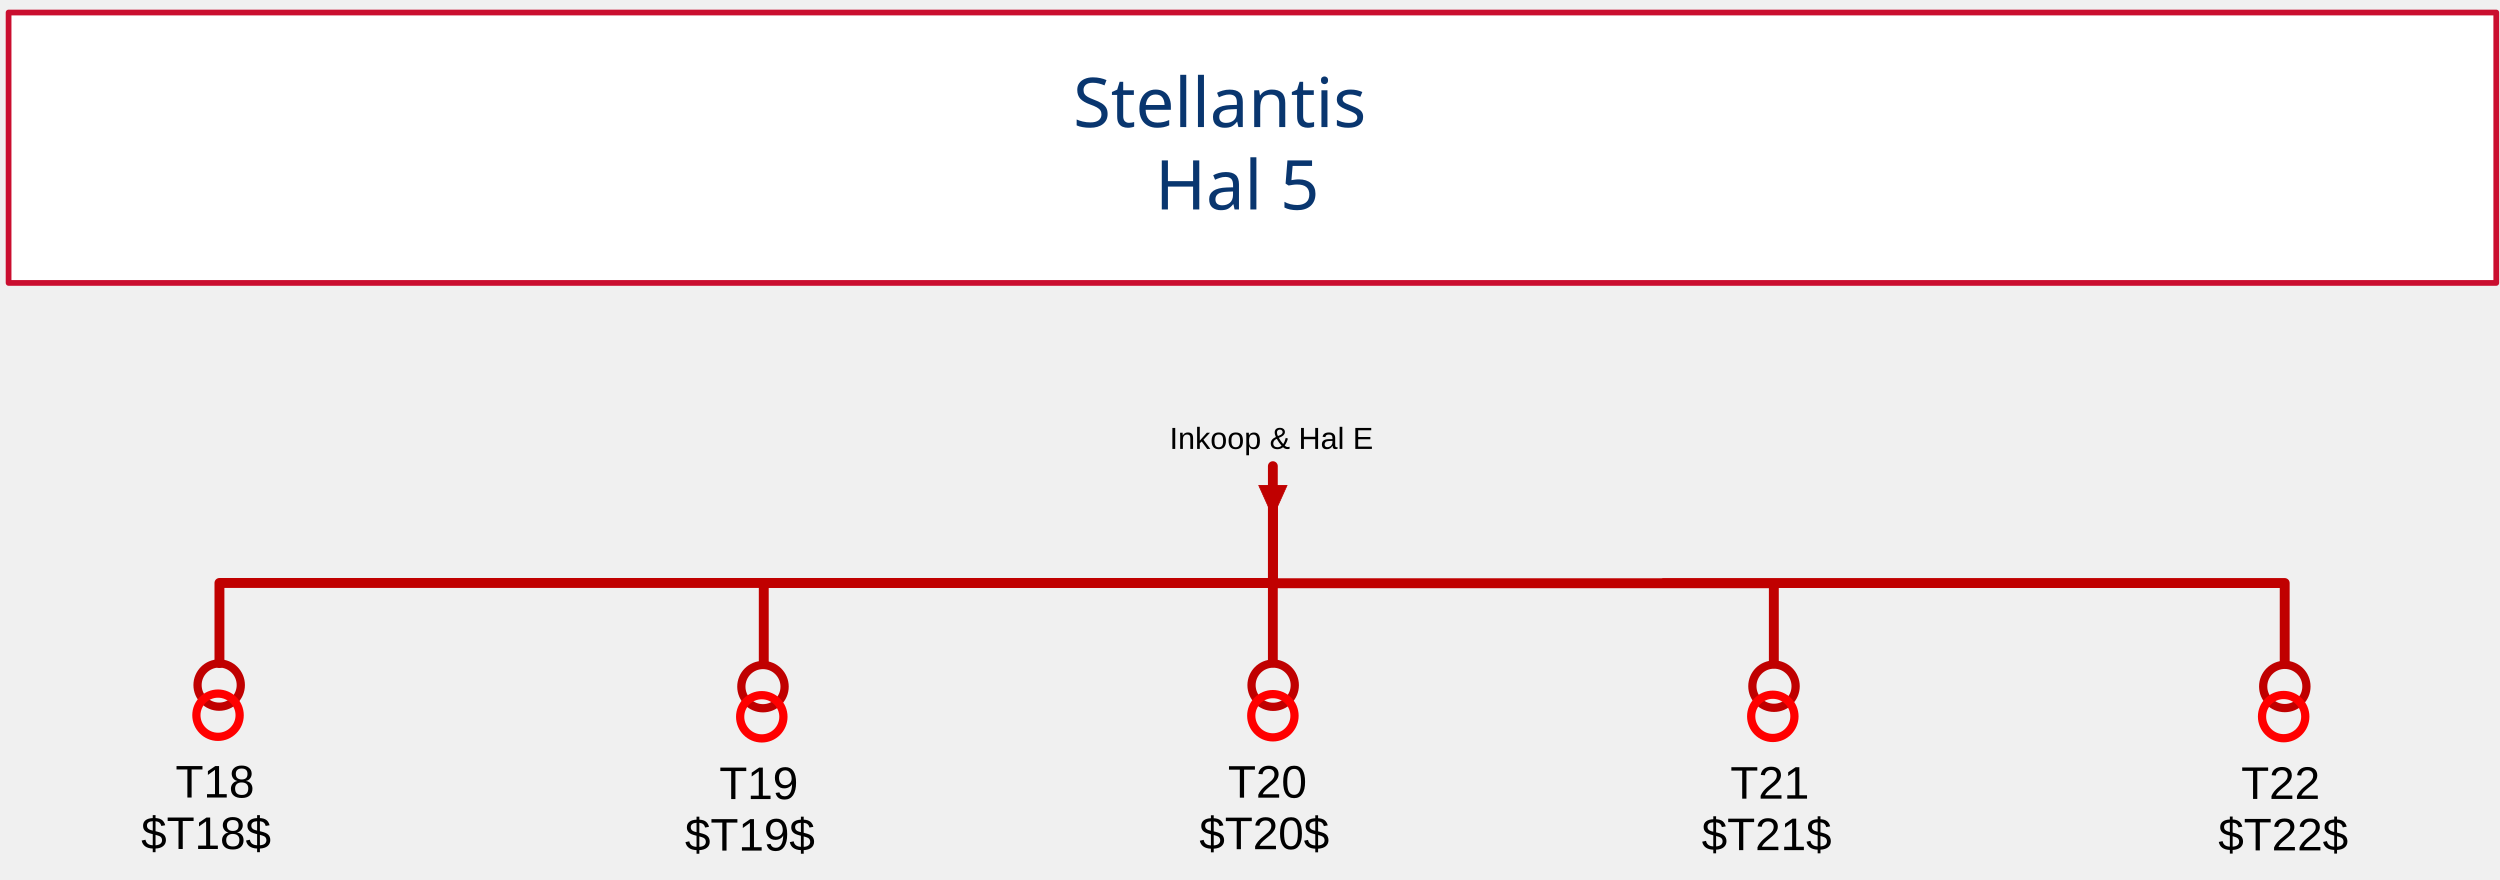
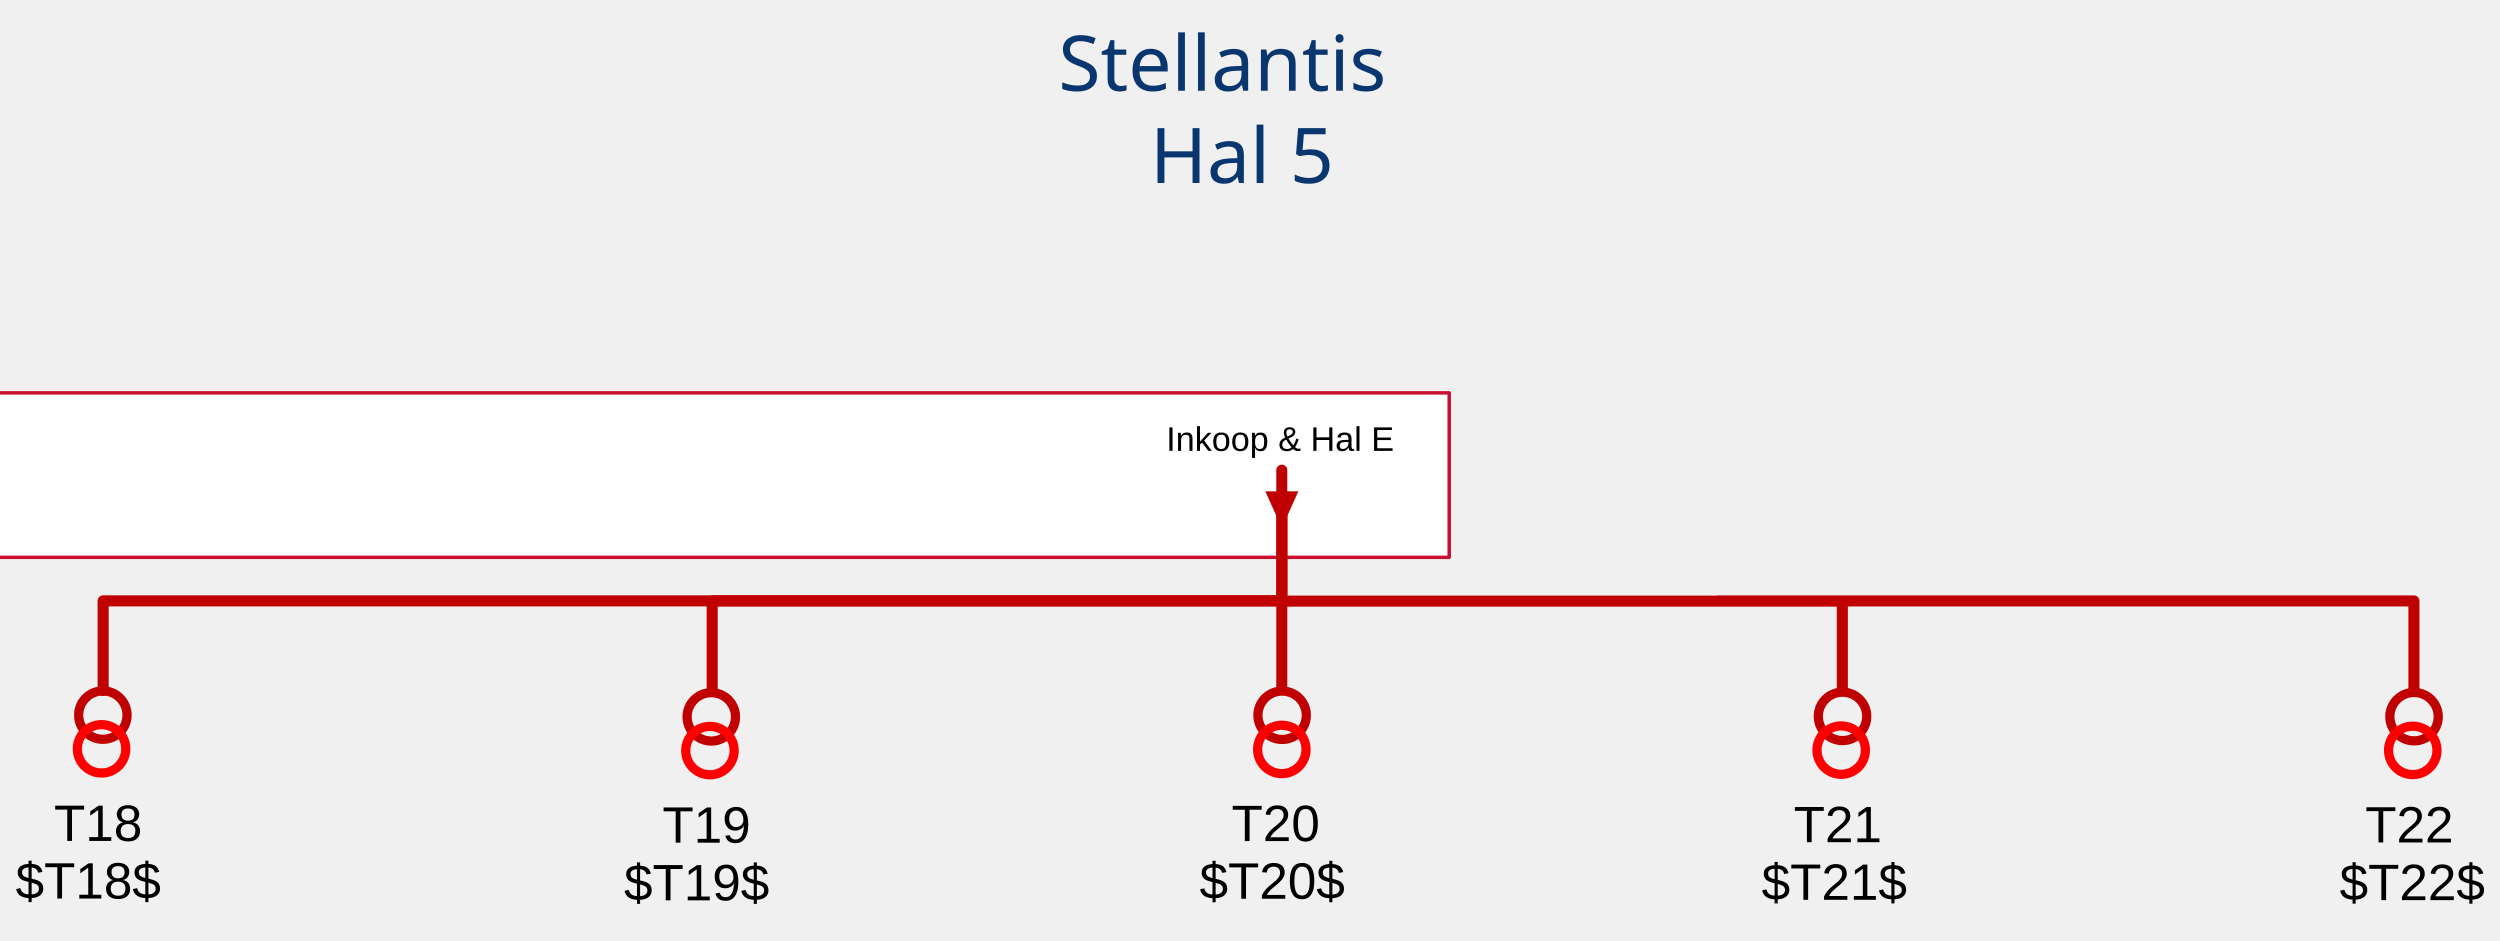
- <svg xmlns="http://www.w3.org/2000/svg" xmlns:xlink="http://www.w3.org/1999/xlink" width="873.6" height="307.2" color-interpolation-filters="sRGB" fill="none" fill-rule="evenodd" font-size="12" stroke-linecap="square" stroke-miterlimit="3" viewBox="0 0 655.2 230.4" overflow="visible" version="1.1" id="svg93">
+ <svg xmlns="http://www.w3.org/2000/svg" xmlns:xlink="http://www.w3.org/1999/xlink" width="1435.929" height="540.146" font-size="12" stroke-miterlimit="3" viewBox="0 0 1076.947 405.11" overflow="visible" version="1.1" id="svg93" style="font-size:12px;overflow:visible;color-interpolation-filters:sRGB;fill:none;fill-rule:evenodd;stroke-linecap:square;stroke-miterlimit:3">
  <style id="style2">.O{fill-opacity:0}.P{fill:#000}.Q{font-family:Arial}.R{font-size:0.667em}.S{stroke:#c00000}.T{fill:#fff}.U{stroke-linejoin:round}.V{stroke-width:2.16}.W{stroke:red}.X{stroke-linecap:round}</style>
  <defs id="defs9">
-     <path d="m2 1-2-1 2-1v2" id="A" />
-     <marker id="B" fill="#c00000" overflow="visible" orient="auto" refX="-4.333" fill-opacity="1" class="S">
-       <use transform="scale(-2.1667)" href="#A" stroke-opacity="1" stroke-width=".462" id="use5" />
+     <path d="M 2,1 0,0 2,-1 v 2" id="A" />
+     <marker id="B" overflow="visible" orient="auto" refX="-4.333" class="S" style="overflow:visible;fill:#c00000;fill-opacity:1;stroke:#c00000">
+       <use transform="scale(-2.1667)" href="#A" id="use5" style="stroke-width:0.462;stroke-opacity:1" x="0" y="0" width="100%" height="100%" />
    </marker>
-     <path id="C" d="M64.153-22.2h651.97v70.866H64.153z" />
+     <path id="C" d="m 64.153,-22.2 h 651.97 V 48.666 H 64.153 Z" />
    <symbol id="Merge">
-       <path d="m 35,35 80,0 -40,70 z" style="stroke-width:2" id="path6558" />
+       <path d="m 35,35 h 80 l -40,70 z" style="stroke-width:2" id="path6558" />
    </symbol>
  </defs>
-   <g transform="translate(-61.903,25.481)" id="g91">
+   <g transform="translate(-91.83109,191.4299)" id="g91">
    <g class="U" id="g15" style="stroke-linejoin:round">
      <use href="#C" class="T" id="use11" style="fill:#ffffff;stroke:#09366f;stroke-width:0.5" x="0" y="0" width="100%" height="100%" />
      <use href="#C" id="use13" style="stroke:#ca0e2f;stroke-width:1.5" x="0" y="0" width="100%" height="100%" />
    </g>
-     <text x="279" y="1149.72" font-size="1.5em" transform="translate(64.153,-1141.9)" id="text19" style="font-size:18px;font-family:'Arial Black';fill:#09366f">Stellantis<tspan x="300.48" dy="1.2em" font-size="1em" id="tspan17" style="font-size:18px">Hal 5</tspan>
+     <text x="547.743" y="-152.33" font-size="1.5em" id="text19" style="font-size:33.104px;font-family:'Arial Black';fill:#09366f;stroke-width:1.839">Stellantis<tspan x="587.246" dy="39.724" font-size="1em" id="tspan17" style="font-size:33.104px;stroke-width:1.839">Hal 5</tspan>
    </text>
-     <circle cx="-395.572" cy="154.1" r="5.669" transform="scale(-1,1)" class="O T" id="circle21" style="fill:#ffffff;fill-opacity:0;stroke:#c00000;stroke-width:2.16;stroke-linejoin:round" />
-     <path d="m 395.493,96.687 -0.001,51.41" class="X" id="path23" style="stroke:#c00000;stroke-width:2.578;stroke-linecap:round;stroke-linejoin:round" />
-     <circle style="fill:#ffffff;fill-opacity:0;stroke:#ff0000;stroke-width:2.16;stroke-linejoin:round" id="circle27" class="O T W" transform="scale(1,-1)" r="5.669" cy="-162.1" cx="395.5" />
-     <text x="368.42" y="92.17" class="P Q R" id="text31" style="font-size:8px;font-family:Arial;fill:#000000">Inkoop &amp; Hal E</text>
-     <text x="383.73" y="183.57" class="P Q R" id="text33" style="font-style:normal;font-variant:normal;font-weight:normal;font-stretch:normal;font-size:12px;font-family:Arial;-inkscape-font-specification:'Arial, Normal';font-variant-ligatures:normal;font-variant-caps:normal;font-variant-numeric:normal;font-feature-settings:normal;text-align:start;writing-mode:lr-tb;text-anchor:start;fill:#000000">T20</text>
-     <text x="376.23" y="197.07" class="P Q R" id="text35" style="font-style:normal;font-variant:normal;font-weight:normal;font-stretch:normal;font-size:12px;font-family:Arial;-inkscape-font-specification:'Arial, Normal';font-variant-ligatures:normal;font-variant-caps:normal;font-variant-numeric:normal;font-feature-settings:normal;text-align:start;writing-mode:lr-tb;text-anchor:start;fill:#000000">$T20$</text>
-     <g style="fill:#ffffff;fill-opacity:0;stroke-width:2.16;stroke-linejoin:round" id="g43" class="T U O" transform="translate(-41.18823,0.5735294)">
+     <circle cx="-644.147" cy="116.693" r="10.426" transform="scale(-1,1)" class="O T" id="circle21" style="fill:#ffffff;fill-opacity:0;stroke:#c00000;stroke-width:3.972;stroke-linejoin:round" />
+     <path d="m 644,11.106 -0.002,94.549" class="X" id="path23" style="stroke:#c00000;stroke-width:4.741;stroke-linecap:round;stroke-linejoin:round" />
+     <circle style="fill:#ffffff;fill-opacity:0;stroke:#ff0000;stroke-width:3.972;stroke-linejoin:round" id="circle27" class="O T W" transform="scale(1,-1)" r="10.426" cy="-131.406" cx="644.015" />
+     <text x="594.211" y="2.798" class="P Q R" id="text31" style="font-size:14.713px;font-family:Arial;fill:#000000;stroke-width:1.839">Inkoop &amp; Hal E</text>
+     <text x="622.368" y="170.891" class="P Q R" id="text33" style="font-style:normal;font-variant:normal;font-weight:normal;font-stretch:normal;font-size:22.069px;font-family:Arial;-inkscape-font-specification:'Arial, Normal';font-variant-ligatures:normal;font-variant-caps:normal;font-variant-numeric:normal;font-feature-settings:normal;text-align:start;writing-mode:lr-tb;text-anchor:start;fill:#000000;stroke-width:1.839">T20</text>
+     <text x="608.574" y="195.719" class="P Q R" id="text35" style="font-style:normal;font-variant:normal;font-weight:normal;font-stretch:normal;font-size:22.069px;font-family:Arial;-inkscape-font-specification:'Arial, Normal';font-variant-ligatures:normal;font-variant-caps:normal;font-variant-numeric:normal;font-feature-settings:normal;text-align:start;writing-mode:lr-tb;text-anchor:start;fill:#000000;stroke-width:1.839">$T20$</text>
+     <g style="fill:#ffffff;fill-opacity:0;stroke-width:2.16;stroke-linejoin:round" id="g43" class="T U O" transform="matrix(1.839095,0,0,1.839095,-159.0972,-165.6564)">
      <circle style="stroke:#c00000" id="circle41" class="S" transform="matrix(-1,0,0,1,308.72,-1031)" r="5.669" cy="1184.9" cx="5.669" />
    </g>
-     <text x="250.422" y="183.944" class="P Q R" id="text47" style="font-style:normal;font-variant:normal;font-weight:normal;font-stretch:normal;font-size:12px;font-family:Arial;-inkscape-font-specification:'Arial, Normal';font-variant-ligatures:normal;font-variant-caps:normal;font-variant-numeric:normal;font-feature-settings:normal;text-align:start;writing-mode:lr-tb;text-anchor:start;fill:#000000">T19</text>
-     <text x="241.422" y="197.444" class="P Q R" id="text49" style="font-style:normal;font-variant:normal;font-weight:normal;font-stretch:normal;font-size:12px;font-family:Arial;-inkscape-font-specification:'Arial, Normal';font-variant-ligatures:normal;font-variant-caps:normal;font-variant-numeric:normal;font-feature-settings:normal;text-align:start;writing-mode:lr-tb;text-anchor:start;fill:#000000">$T19$</text>
-     <circle style="fill:#ffffff;fill-opacity:0;stroke:#ff0000;stroke-width:2.16;stroke-linejoin:round" id="circle51" class="W" transform="scale(1,-1)" r="5.669" cy="-162.374" cx="261.551" />
-     <circle style="fill:#ffffff;fill-opacity:0;stroke:#c00000;stroke-width:2.16;stroke-linejoin:round" id="circle53" class="S" transform="scale(-1,1)" r="5.669" cy="154.062" cx="-119.344" />
-     <text x="107.903" y="183.532" class="P Q R" id="text57" style="font-style:normal;font-variant:normal;font-weight:normal;font-stretch:normal;font-size:12px;font-family:Arial;-inkscape-font-specification:'Arial, Normal';font-variant-ligatures:normal;font-variant-caps:normal;font-variant-numeric:normal;font-feature-settings:normal;text-align:start;writing-mode:lr-tb;text-anchor:start;fill:#000000">T18</text>
-     <circle style="fill:#ffffff;fill-opacity:0;stroke:#ff0000;stroke-width:2.16;stroke-linejoin:round" id="circle59" class="W" transform="scale(1,-1)" r="5.669" cy="-161.962" cx="119.042" />
-     <circle style="fill:#ffffff;fill-opacity:0;stroke:#c00000;stroke-width:2.16;stroke-linejoin:round" id="circle61" class="S" transform="scale(-1,1)" r="5.669" cy="154.359" cx="-526.833" />
-     <text x="515.392" y="183.829" class="P Q R" id="text65" style="font-style:normal;font-variant:normal;font-weight:normal;font-stretch:normal;font-size:12px;font-family:Arial;-inkscape-font-specification:'Arial, Normal';font-variant-ligatures:normal;font-variant-caps:normal;font-variant-numeric:normal;font-feature-settings:normal;text-align:start;writing-mode:lr-tb;text-anchor:start;fill:#000000">T21</text>
-     <text x="507.892" y="197.329" class="P Q R" id="text67" style="font-style:normal;font-variant:normal;font-weight:normal;font-stretch:normal;font-size:12px;font-family:Arial;-inkscape-font-specification:'Arial, Normal';font-variant-ligatures:normal;font-variant-caps:normal;font-variant-numeric:normal;font-feature-settings:normal;text-align:start;writing-mode:lr-tb;text-anchor:start;fill:#000000">$T21$</text>
-     <circle style="fill:#ffffff;fill-opacity:0;stroke:#ff0000;stroke-width:2.16;stroke-linejoin:round" id="circle69" class="W" transform="scale(1,-1)" r="5.669" cy="-162.259" cx="526.521" />
-     <circle style="fill:#ffffff;fill-opacity:0;stroke:#c00000;stroke-width:2.16;stroke-linejoin:round" id="circle71" class="S" transform="scale(-1,1)" r="5.669" cy="154.427" cx="-660.705" />
-     <text x="649.274" y="183.897" class="P Q R" id="text75" style="font-style:normal;font-variant:normal;font-weight:normal;font-stretch:normal;font-size:12px;font-family:Arial;-inkscape-font-specification:'Arial, Normal';font-variant-ligatures:normal;font-variant-caps:normal;font-variant-numeric:normal;font-feature-settings:normal;text-align:start;writing-mode:lr-tb;text-anchor:start;fill:#000000">T22</text>
-     <text x="643.274" y="197.397" class="P Q R" id="text77" style="font-style:normal;font-variant:normal;font-weight:normal;font-stretch:normal;font-size:12px;font-family:Arial;-inkscape-font-specification:'Arial, Normal';font-variant-ligatures:normal;font-variant-caps:normal;font-variant-numeric:normal;font-feature-settings:normal;text-align:start;writing-mode:lr-tb;text-anchor:start;fill:#000000">$T22$</text>
-     <circle style="fill:#ffffff;fill-opacity:0;stroke:#ff0000;stroke-width:2.16;stroke-linejoin:round" id="circle79" class="O T W" transform="scale(1,-1)" r="5.669" cy="-162.327" cx="660.403" />
-     <path style="stroke:#c00000;stroke-width:2.594;stroke-linecap:round;stroke-linejoin:round" d="m 395.527,105.5 v 21.87 h 131.263 v 20.97 M 395.527,127.3 H 262.071 v 20.98 m 398.607,0.02 V 127.32 H 497.728" id="path81" />
-     <path style="stroke:#c00000;stroke-width:2.594;stroke-linecap:round;stroke-linejoin:round" d="M 395.527,127.3 H 119.414 v 20.99" id="path83" />
-     <text x="98.903" y="197.032" class="P Q R" id="text89" style="font-style:normal;font-variant:normal;font-weight:normal;font-stretch:normal;font-size:12px;font-family:Arial;-inkscape-font-specification:'Arial, Normal';font-variant-ligatures:normal;font-variant-caps:normal;font-variant-numeric:normal;font-feature-settings:normal;text-align:start;writing-mode:lr-tb;text-anchor:start;fill:#000000">$T18$</text>
-     <use id="use10474" style="fill:#c00000;stroke:#c00000" xlink:href="#Merge" x="0" y="0" width="100%" height="100%" transform="matrix(0.09248425,0,0,0.1174805,388.5649,97.65937)" />
+     <text x="377.201" y="171.578" class="P Q R" id="text47" style="font-style:normal;font-variant:normal;font-weight:normal;font-stretch:normal;font-size:22.069px;font-family:Arial;-inkscape-font-specification:'Arial, Normal';font-variant-ligatures:normal;font-variant-caps:normal;font-variant-numeric:normal;font-feature-settings:normal;text-align:start;writing-mode:lr-tb;text-anchor:start;fill:#000000;stroke-width:1.839">T19</text>
+     <text x="360.649" y="196.406" class="P Q R" id="text49" style="font-style:normal;font-variant:normal;font-weight:normal;font-stretch:normal;font-size:22.069px;font-family:Arial;-inkscape-font-specification:'Arial, Normal';font-variant-ligatures:normal;font-variant-caps:normal;font-variant-numeric:normal;font-feature-settings:normal;text-align:start;writing-mode:lr-tb;text-anchor:start;fill:#000000;stroke-width:1.839">$T19$</text>
+     <circle style="fill:#ffffff;fill-opacity:0;stroke:#ff0000;stroke-width:3.972;stroke-linejoin:round" id="circle51" class="W" transform="scale(1,-1)" r="10.426" cy="-131.909" cx="397.668" />
+     <circle style="fill:#ffffff;fill-opacity:0;stroke:#c00000;stroke-width:3.972;stroke-linejoin:round" id="circle53" class="S" transform="scale(-1,1)" r="10.426" cy="116.624" cx="-136.137" />
+     <text x="115.096" y="170.822" class="P Q R" id="text57" style="font-style:normal;font-variant:normal;font-weight:normal;font-stretch:normal;font-size:22.069px;font-family:Arial;-inkscape-font-specification:'Arial, Normal';font-variant-ligatures:normal;font-variant-caps:normal;font-variant-numeric:normal;font-feature-settings:normal;text-align:start;writing-mode:lr-tb;text-anchor:start;fill:#000000;stroke-width:1.839">T18</text>
+     <circle style="fill:#ffffff;fill-opacity:0;stroke:#ff0000;stroke-width:3.972;stroke-linejoin:round" id="circle59" class="W" transform="scale(1,-1)" r="10.426" cy="-131.153" cx="135.582" />
+     <circle style="fill:#ffffff;fill-opacity:0;stroke:#c00000;stroke-width:3.972;stroke-linejoin:round" id="circle61" class="S" transform="scale(-1,1)" r="10.426" cy="117.169" cx="-885.547" />
+     <text x="864.506" y="171.367" class="P Q R" id="text65" style="font-style:normal;font-variant:normal;font-weight:normal;font-stretch:normal;font-size:22.069px;font-family:Arial;-inkscape-font-specification:'Arial, Normal';font-variant-ligatures:normal;font-variant-caps:normal;font-variant-numeric:normal;font-feature-settings:normal;text-align:start;writing-mode:lr-tb;text-anchor:start;fill:#000000;stroke-width:1.839">T21</text>
+     <text x="850.713" y="196.195" class="P Q R" id="text67" style="font-style:normal;font-variant:normal;font-weight:normal;font-stretch:normal;font-size:22.069px;font-family:Arial;-inkscape-font-specification:'Arial, Normal';font-variant-ligatures:normal;font-variant-caps:normal;font-variant-numeric:normal;font-feature-settings:normal;text-align:start;writing-mode:lr-tb;text-anchor:start;fill:#000000;stroke-width:1.839">$T21$</text>
+     <circle style="fill:#ffffff;fill-opacity:0;stroke:#ff0000;stroke-width:3.972;stroke-linejoin:round" id="circle69" class="W" transform="scale(1,-1)" r="10.426" cy="-131.698" cx="884.974" />
+     <circle style="fill:#ffffff;fill-opacity:0;stroke:#c00000;stroke-width:3.972;stroke-linejoin:round" id="circle71" class="S" transform="scale(-1,1)" r="10.426" cy="117.295" cx="-1131.751" />
+     <text x="1110.728" y="171.493" class="P Q R" id="text75" style="font-style:normal;font-variant:normal;font-weight:normal;font-stretch:normal;font-size:22.069px;font-family:Arial;-inkscape-font-specification:'Arial, Normal';font-variant-ligatures:normal;font-variant-caps:normal;font-variant-numeric:normal;font-feature-settings:normal;text-align:start;writing-mode:lr-tb;text-anchor:start;fill:#000000;stroke-width:1.839">T22</text>
+     <text x="1099.693" y="196.321" class="P Q R" id="text77" style="font-style:normal;font-variant:normal;font-weight:normal;font-stretch:normal;font-size:22.069px;font-family:Arial;-inkscape-font-specification:'Arial, Normal';font-variant-ligatures:normal;font-variant-caps:normal;font-variant-numeric:normal;font-feature-settings:normal;text-align:start;writing-mode:lr-tb;text-anchor:start;fill:#000000;stroke-width:1.839">$T22$</text>
+     <circle style="fill:#ffffff;fill-opacity:0;stroke:#ff0000;stroke-width:3.972;stroke-linejoin:round" id="circle79" class="O T W" transform="scale(1,-1)" r="10.426" cy="-131.824" cx="1131.195" />
+     <path style="stroke:#c00000;stroke-width:4.771;stroke-linecap:round;stroke-linejoin:round" d="M 644.063,27.313 V 67.534 H 885.468 V 106.1 M 644.063,67.406 H 398.625 v 38.584 m 733.076,0.037 V 67.442 H 832.02" id="path81" />
+     <path style="stroke:#c00000;stroke-width:4.771;stroke-linecap:round;stroke-linejoin:round" d="M 644.063,67.406 H 136.265 v 38.603" id="path83" />
+     <text x="98.544" y="195.65" class="P Q R" id="text89" style="font-style:normal;font-variant:normal;font-weight:normal;font-stretch:normal;font-size:22.069px;font-family:Arial;-inkscape-font-specification:'Arial, Normal';font-variant-ligatures:normal;font-variant-caps:normal;font-variant-numeric:normal;font-feature-settings:normal;text-align:start;writing-mode:lr-tb;text-anchor:start;fill:#000000;stroke-width:1.839">$T18$</text>
+     <use id="use10474" style="fill:#c00000;stroke:#c00000" xlink:href="#Merge" x="0" y="0" width="100%" height="100%" transform="matrix(0.1700873,0,0,0.2160577,631.2594,12.89363)" />
  </g>
</svg>
